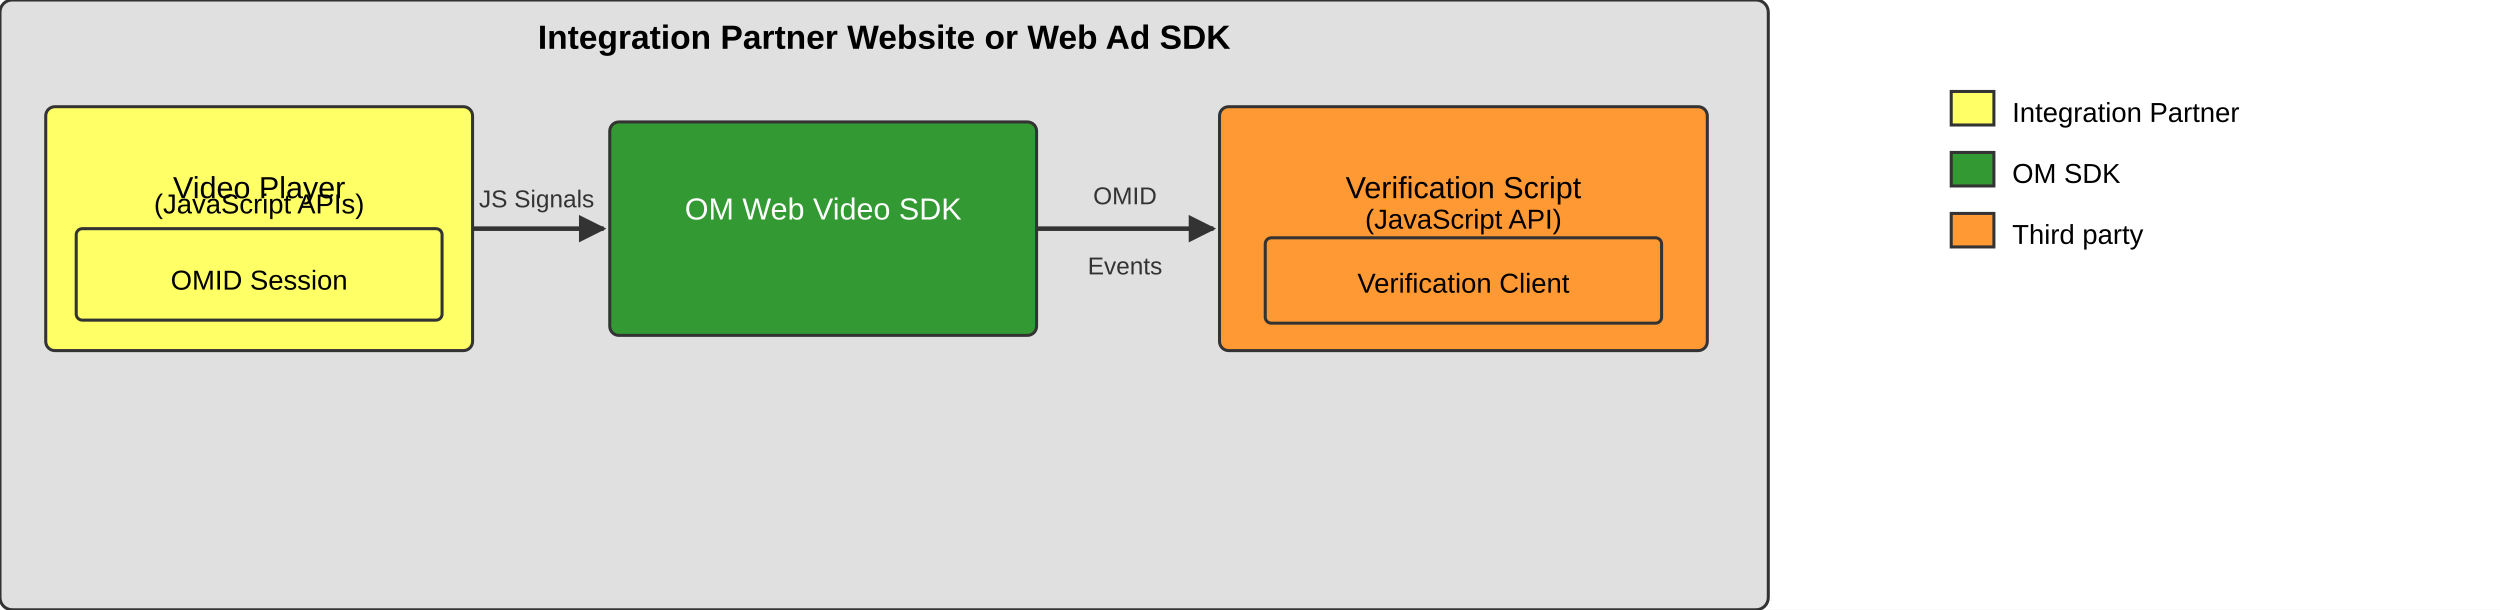
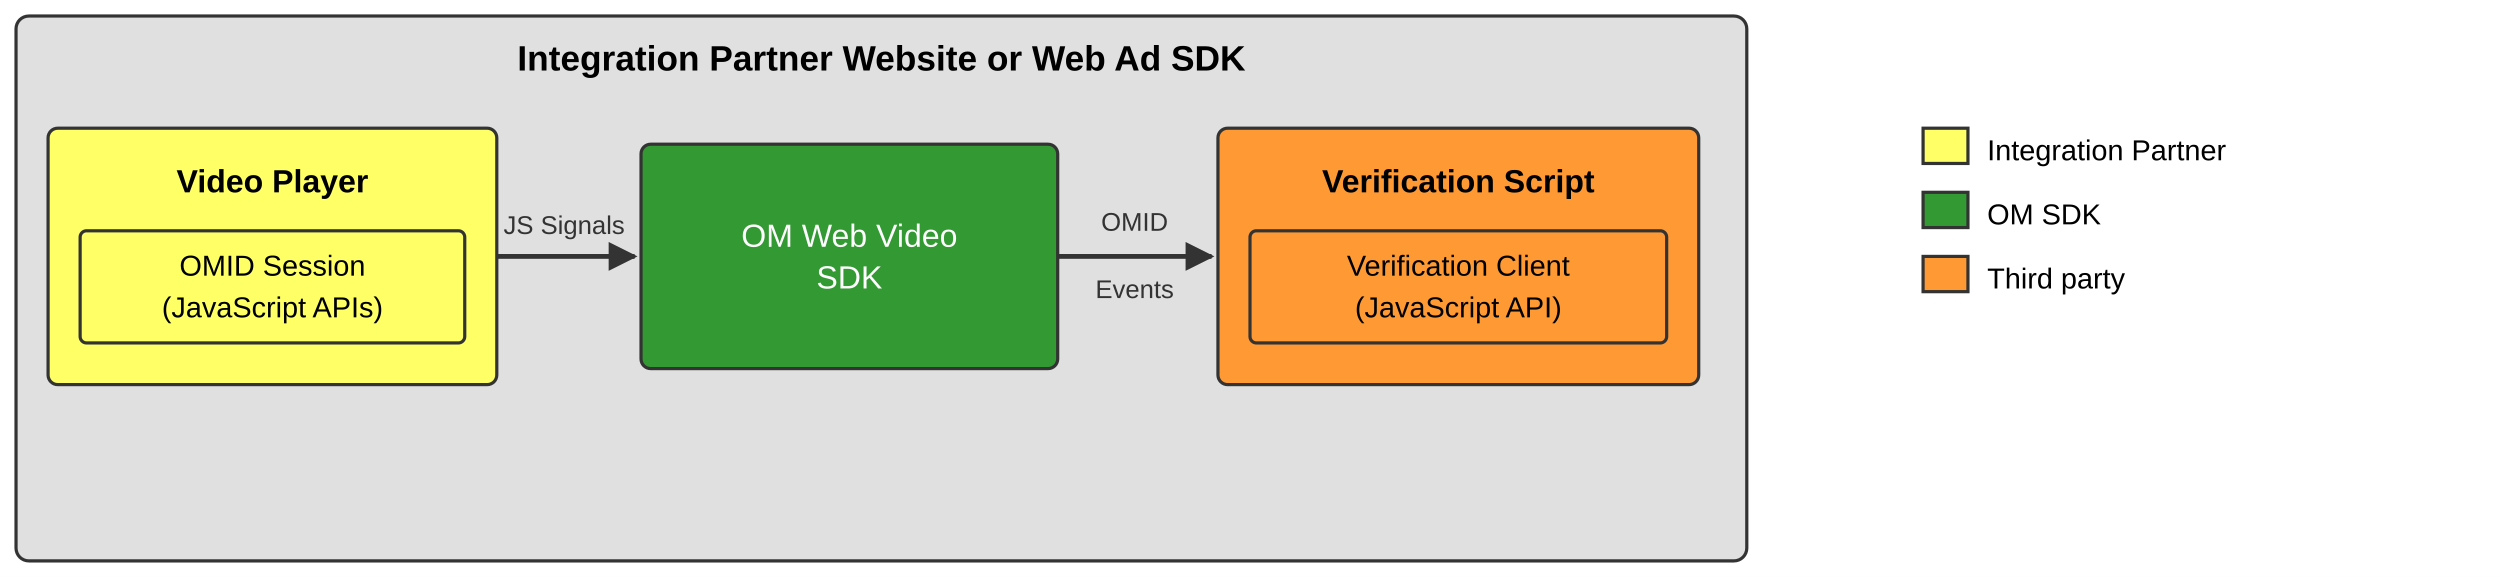
- <svg xmlns="http://www.w3.org/2000/svg" viewBox="0 0 820 200" font-family="Arial, sans-serif" font-size="11">
-   <rect x="0" y="0" width="820" height="200" fill="white" />
+ <svg xmlns="http://www.w3.org/2000/svg" viewBox="0 0 780 180" font-family="Arial, sans-serif" font-size="11">
+   <rect x="0" y="0" width="780" height="180" fill="white" />
  <defs>
    <marker id="arrow" viewBox="0 0 10 10" refX="9" refY="5" markerWidth="6" markerHeight="6" orient="auto-start-reverse">
      <path d="M 0 0 L 10 5 L 0 10 z" fill="#333" />
    </marker>
  </defs>
-   <rect x="0" y="0" width="580" height="200" fill="#e0e0e0" stroke="#333" rx="4" />
-   <text x="290" y="16" text-anchor="middle" font-size="11" font-weight="bold">Integration Partner Website or Web Ad SDK</text>
-   <rect x="15" y="35" width="140" height="80" fill="#ffff66" stroke="#333" rx="3" />
-   <text x="85" y="65" text-anchor="middle" font-size="10">Video Player</text>
-   <rect x="25" y="75" width="120" height="30" fill="#ffff66" stroke="#333" rx="2" />
-   <text x="85" y="95" text-anchor="middle" font-size="9">OMID Session</text>
-   <text x="85" y="70" text-anchor="middle" font-size="9">(JavaScript APIs)</text>
-   <line x1="155" y1="75" x2="198" y2="75" stroke="#333" stroke-width="1.5" marker-end="url(#arrow)" />
-   <text x="176" y="68" text-anchor="middle" font-size="8" fill="#333">JS Signals</text>
-   <rect x="200" y="40" width="140" height="70" fill="#339933" stroke="#333" rx="3" />
-   <text x="270" y="72" text-anchor="middle" fill="white" font-size="10">OM Web Video SDK</text>
-   <line x1="340" y1="75" x2="398" y2="75" stroke="#333" stroke-width="1.5" marker-end="url(#arrow)" />
-   <text x="369" y="67" text-anchor="middle" font-size="8" fill="#333">OMID</text>
-   <text x="369" y="90" text-anchor="middle" font-size="8" fill="#333">Events</text>
-   <rect x="400" y="35" width="160" height="80" fill="#ff9933" stroke="#333" rx="3" />
-   <text x="480" y="65" text-anchor="middle" font-size="10">Verification Script</text>
-   <rect x="415" y="78" width="130" height="28" fill="#ff9933" stroke="#333" rx="2" />
-   <text x="480" y="96" text-anchor="middle" font-size="9">Verification Client</text>
-   <text x="480" y="75" text-anchor="middle" font-size="9">(JavaScript API)</text>
-   <rect x="640" y="30" width="14" height="11" fill="#ffff66" stroke="#333" />
-   <text x="660" y="40" font-size="9">Integration Partner</text>
-   <rect x="640" y="50" width="14" height="11" fill="#339933" stroke="#333" />
-   <text x="660" y="60" font-size="9">OM SDK</text>
-   <rect x="640" y="70" width="14" height="11" fill="#ff9933" stroke="#333" />
-   <text x="660" y="80" font-size="9">Third party</text>
+   <rect x="5" y="5" width="540" height="170" fill="#e0e0e0" stroke="#333" rx="4" />
+   <text x="275" y="22" text-anchor="middle" font-size="11" font-weight="bold">Integration Partner Website or Web Ad SDK</text>
+   <rect x="15" y="40" width="140" height="80" fill="#ffff66" stroke="#333" rx="3" />
+   <text x="85" y="60" text-anchor="middle" font-size="10" font-weight="bold">Video Player</text>
+   <rect x="25" y="72" width="120" height="35" fill="#ffff66" stroke="#333" rx="2" />
+   <text x="85" y="86" text-anchor="middle" font-size="9">OMID Session</text>
+   <text x="85" y="99" text-anchor="middle" font-size="9">(JavaScript APIs)</text>
+   <line x1="155" y1="80" x2="198" y2="80" stroke="#333" stroke-width="1.5" marker-end="url(#arrow)" />
+   <text x="176" y="73" text-anchor="middle" font-size="8" fill="#333">JS Signals</text>
+   <rect x="200" y="45" width="130" height="70" fill="#339933" stroke="#333" rx="3" />
+   <text x="265" y="77" text-anchor="middle" fill="white" font-size="10">OM Web Video</text>
+   <text x="265" y="90" text-anchor="middle" fill="white" font-size="10">SDK</text>
+   <line x1="330" y1="80" x2="378" y2="80" stroke="#333" stroke-width="1.5" marker-end="url(#arrow)" />
+   <text x="354" y="72" text-anchor="middle" font-size="8" fill="#333">OMID</text>
+   <text x="354" y="93" text-anchor="middle" font-size="8" fill="#333">Events</text>
+   <rect x="380" y="40" width="150" height="80" fill="#ff9933" stroke="#333" rx="3" />
+   <text x="455" y="60" text-anchor="middle" font-size="10" font-weight="bold">Verification Script</text>
+   <rect x="390" y="72" width="130" height="35" fill="#ff9933" stroke="#333" rx="2" />
+   <text x="455" y="86" text-anchor="middle" font-size="9">Verification Client</text>
+   <text x="455" y="99" text-anchor="middle" font-size="9">(JavaScript API)</text>
+   <rect x="600" y="40" width="14" height="11" fill="#ffff66" stroke="#333" />
+   <text x="620" y="50" font-size="9">Integration Partner</text>
+   <rect x="600" y="60" width="14" height="11" fill="#339933" stroke="#333" />
+   <text x="620" y="70" font-size="9">OM SDK</text>
+   <rect x="600" y="80" width="14" height="11" fill="#ff9933" stroke="#333" />
+   <text x="620" y="90" font-size="9">Third party</text>
</svg>
